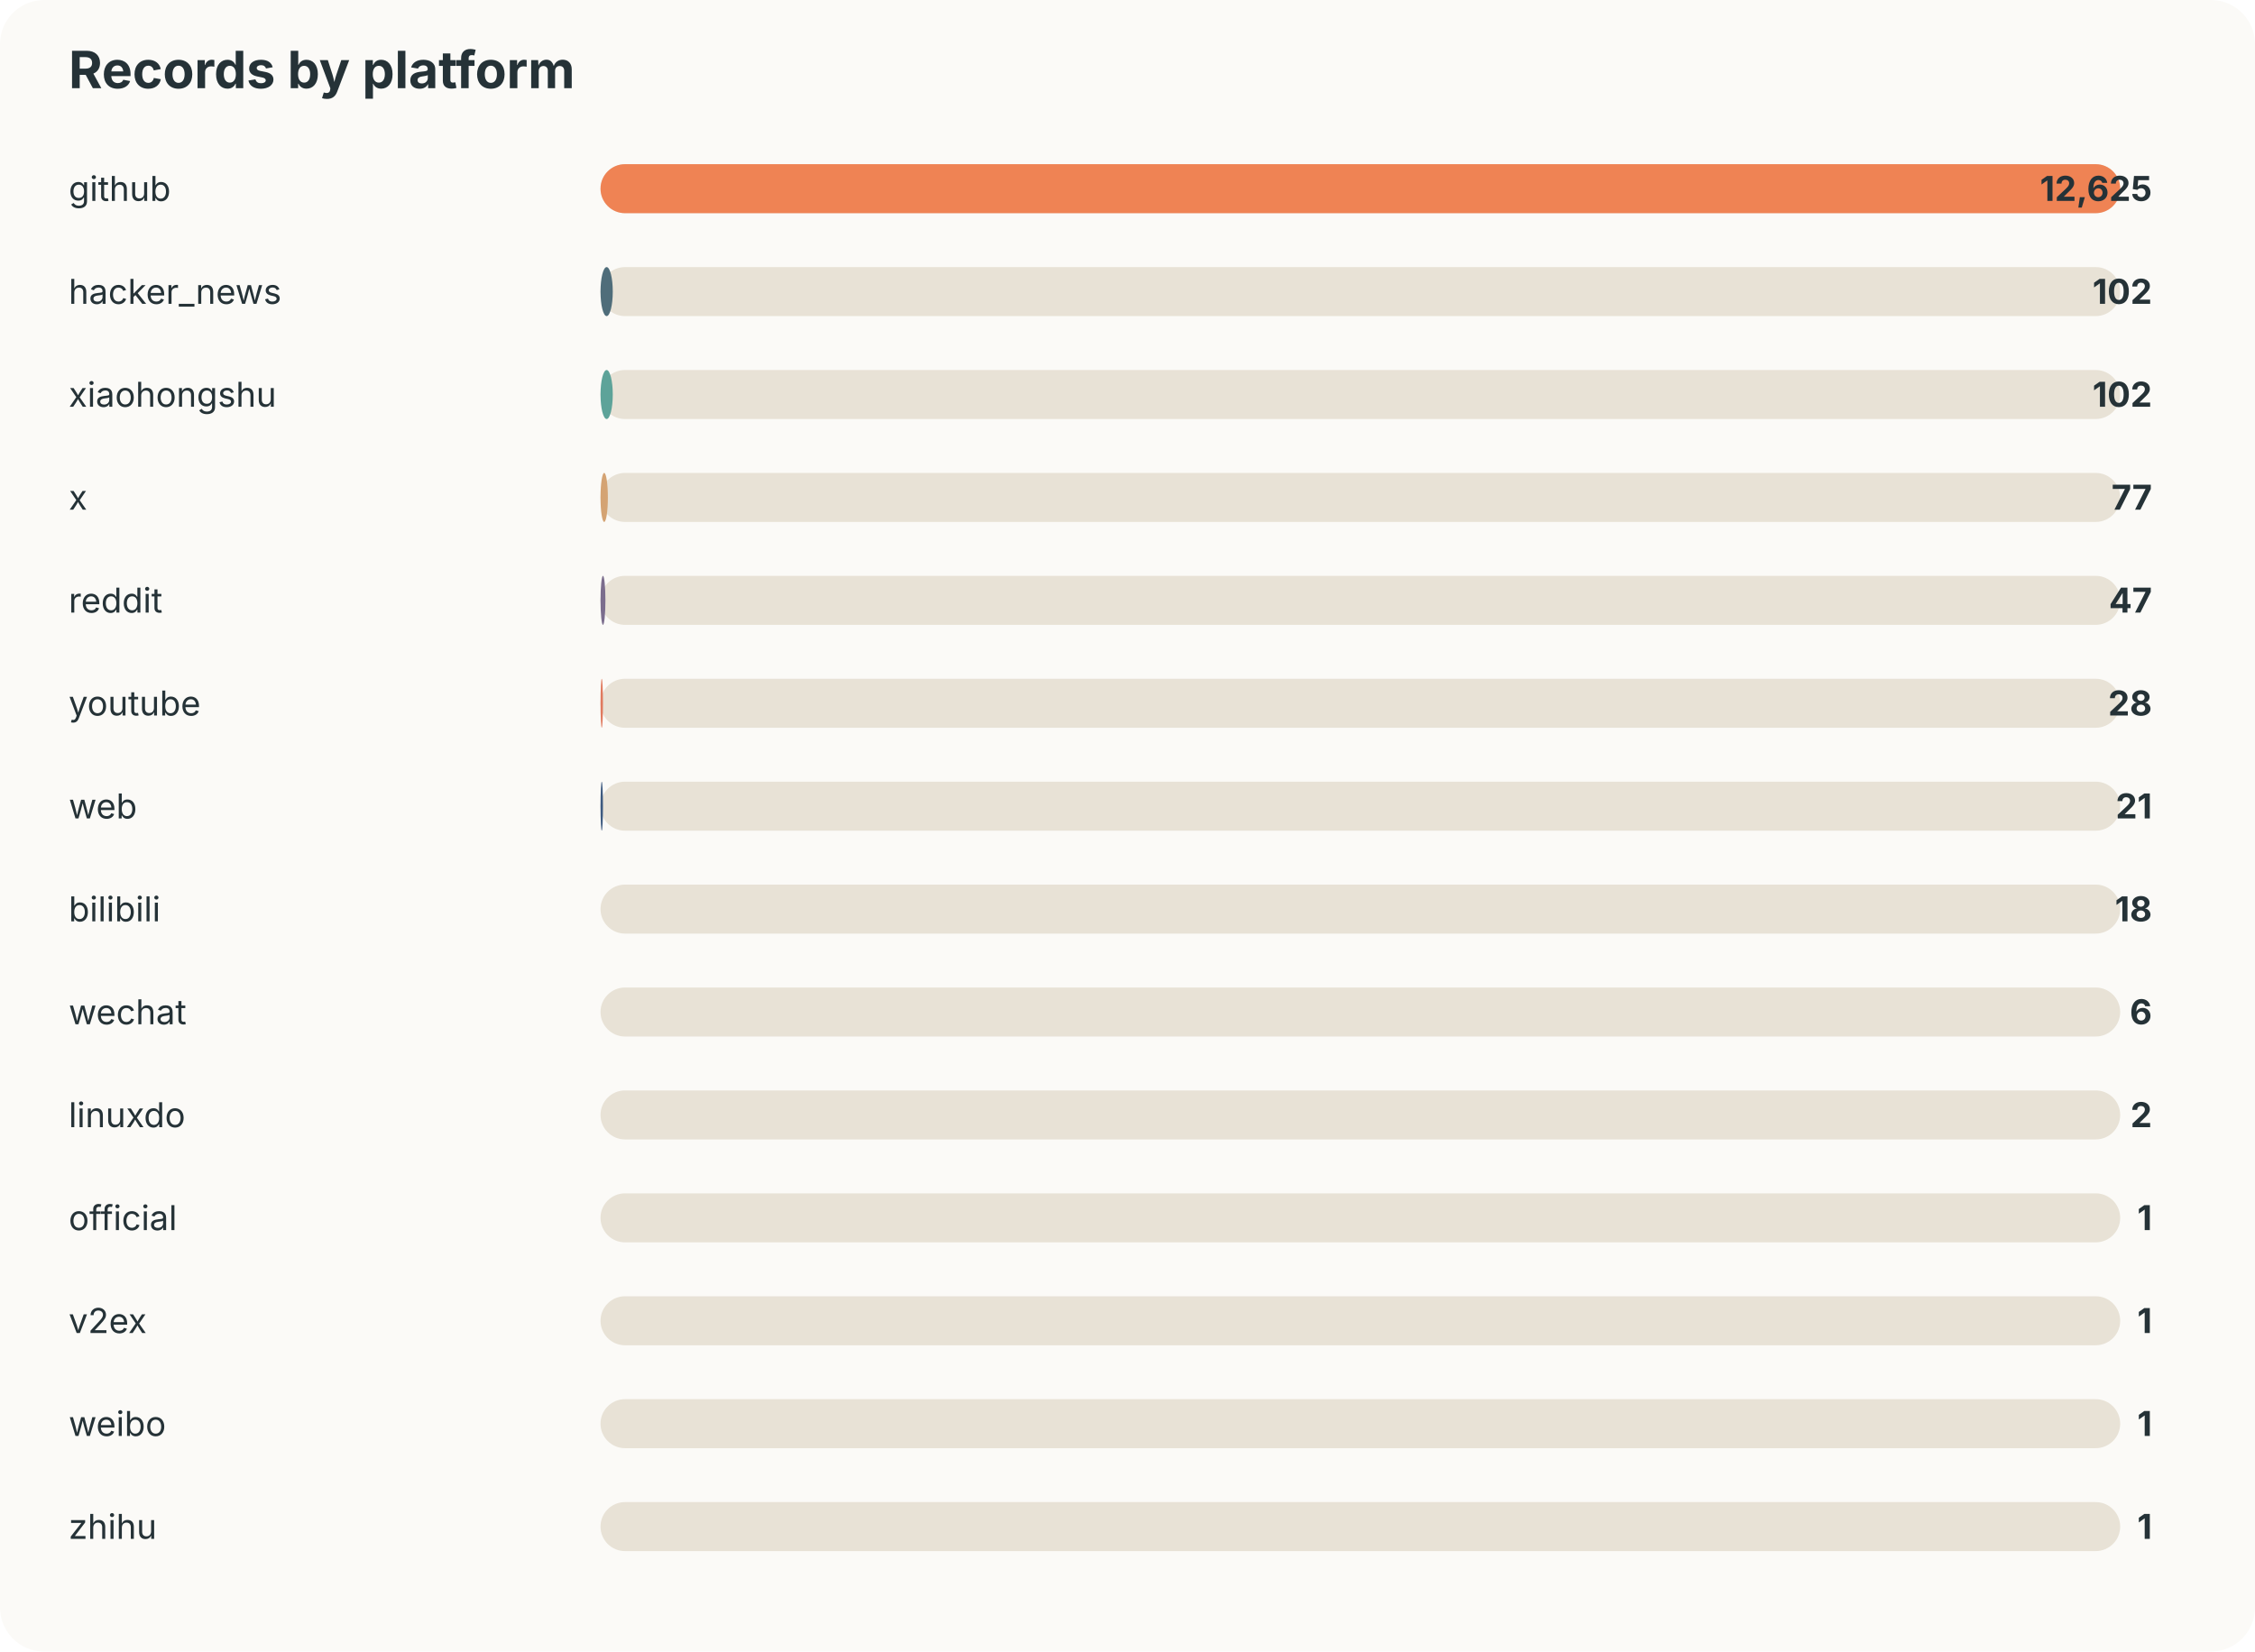
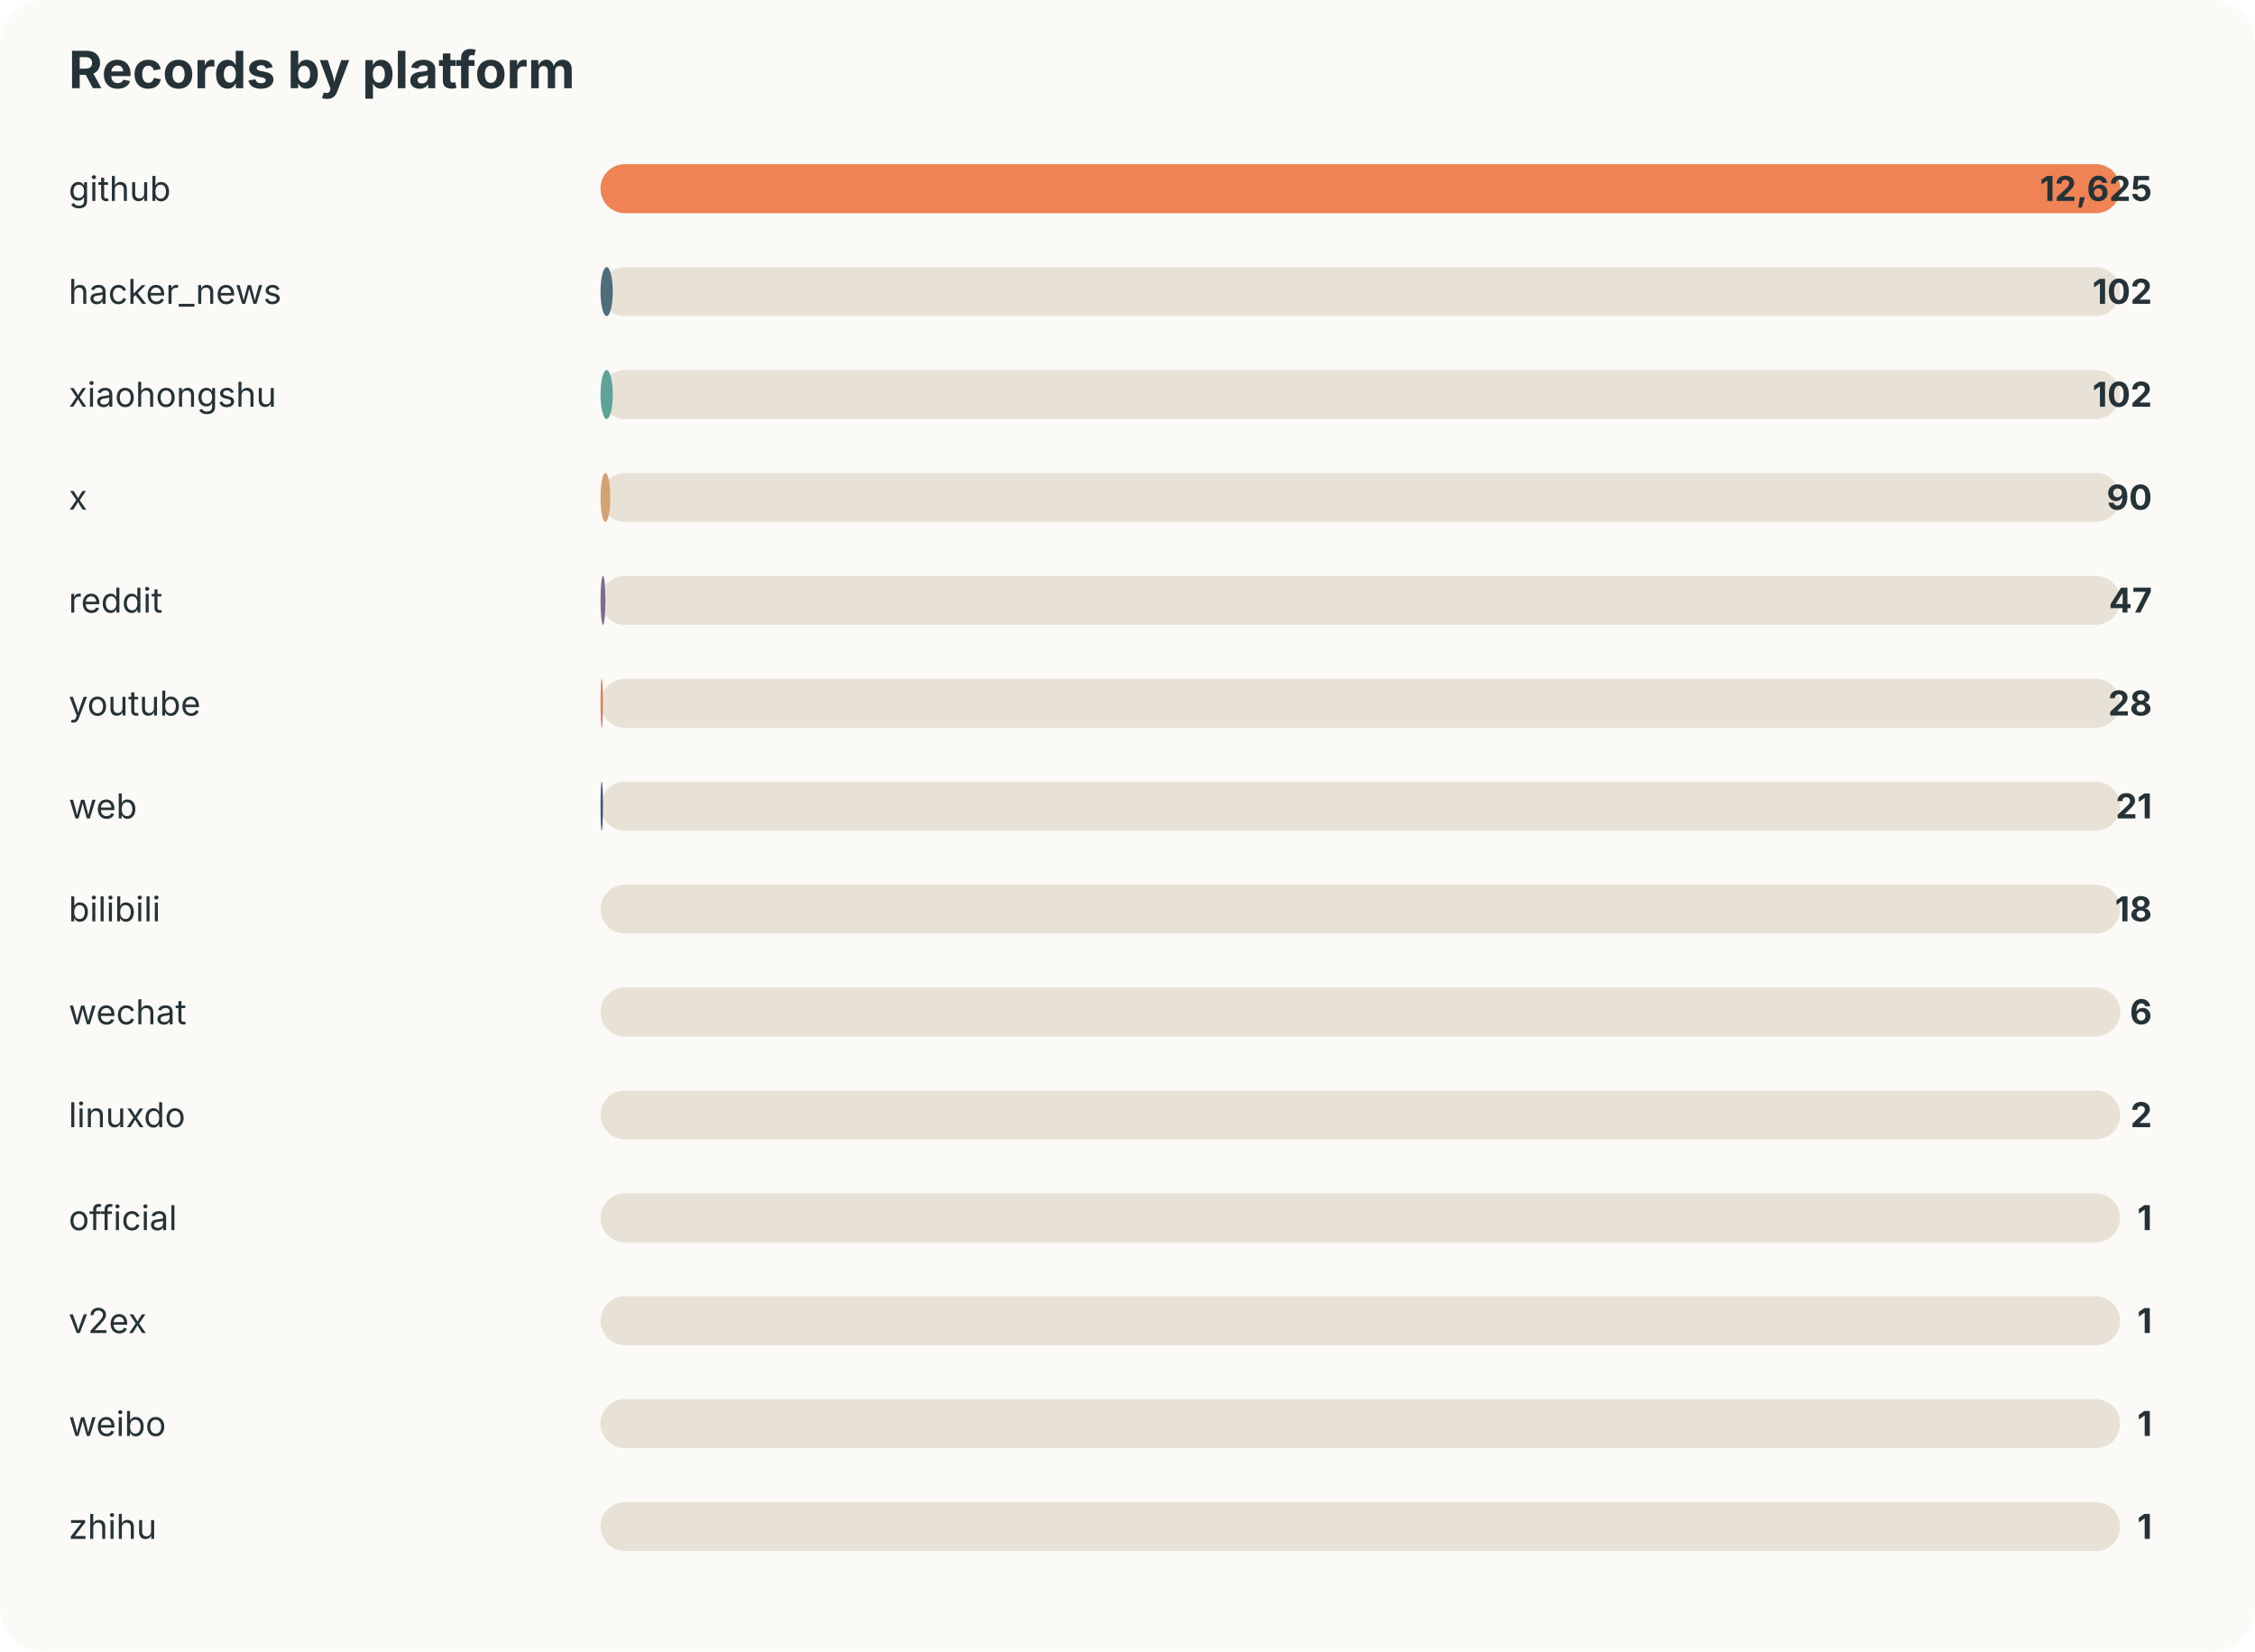
<svg xmlns="http://www.w3.org/2000/svg" width="920" height="674" viewBox="0 0 920 674">
  <style>text{font-family:-apple-system,BlinkMacSystemFont,"Segoe UI",sans-serif;fill:#253237} .muted{fill:#6b7a80;font-size:13px}</style>
  <rect width="100%" height="100%" rx="18" fill="#fbfaf7" />
  <text x="28" y="36" font-size="21" font-weight="700">Records by platform</text>
  <text x="28" y="82" font-size="14">github</text>
  <rect x="245" y="67" width="620" height="20" rx="10" fill="#e8e2d6" />
  <rect x="245" y="67" width="620" height="20" rx="10" fill="#ef8354" />
  <text x="878" y="82" text-anchor="end" font-size="14" font-weight="700">12,625</text>
  <text x="28" y="124" font-size="14">hacker_news</text>
  <rect x="245" y="109" width="620" height="20" rx="10" fill="#e8e2d6" />
  <rect x="245" y="109" width="5" height="20" rx="10" fill="#4f6d7a" />
  <text x="878" y="124" text-anchor="end" font-size="14" font-weight="700">102</text>
  <text x="28" y="166" font-size="14">xiaohongshu</text>
  <rect x="245" y="151" width="620" height="20" rx="10" fill="#e8e2d6" />
  <rect x="245" y="151" width="5" height="20" rx="10" fill="#5da399" />
  <text x="878" y="166" text-anchor="end" font-size="14" font-weight="700">102</text>
  <text x="28" y="208" font-size="14">x</text>
  <rect x="245" y="193" width="620" height="20" rx="10" fill="#e8e2d6" />
-   <rect x="245" y="193" width="3" height="20" rx="10" fill="#d4a373" />
-   <text x="878" y="208" text-anchor="end" font-size="14" font-weight="700">77</text>
+   <rect x="245" y="193" width="4" height="20" rx="10" fill="#d4a373" />
+   <text x="878" y="208" text-anchor="end" font-size="14" font-weight="700">90</text>
  <text x="28" y="250" font-size="14">reddit</text>
  <rect x="245" y="235" width="620" height="20" rx="10" fill="#e8e2d6" />
  <rect x="245" y="235" width="2" height="20" rx="10" fill="#7b6d8d" />
  <text x="878" y="250" text-anchor="end" font-size="14" font-weight="700">47</text>
  <text x="28" y="292" font-size="14">youtube</text>
  <rect x="245" y="277" width="620" height="20" rx="10" fill="#e8e2d6" />
  <rect x="245" y="277" width="1" height="20" rx="10" fill="#e07a5f" />
  <text x="878" y="292" text-anchor="end" font-size="14" font-weight="700">28</text>
  <text x="28" y="334" font-size="14">web</text>
  <rect x="245" y="319" width="620" height="20" rx="10" fill="#e8e2d6" />
  <rect x="245" y="319" width="1" height="20" rx="10" fill="#3d5a80" />
  <text x="878" y="334" text-anchor="end" font-size="14" font-weight="700">21</text>
  <text x="28" y="376" font-size="14">bilibili</text>
  <rect x="245" y="361" width="620" height="20" rx="10" fill="#e8e2d6" />
  <rect x="245" y="361" width="0" height="20" rx="10" fill="#ef8354" />
  <text x="878" y="376" text-anchor="end" font-size="14" font-weight="700">18</text>
  <text x="28" y="418" font-size="14">wechat</text>
  <rect x="245" y="403" width="620" height="20" rx="10" fill="#e8e2d6" />
  <rect x="245" y="403" width="0" height="20" rx="10" fill="#4f6d7a" />
  <text x="878" y="418" text-anchor="end" font-size="14" font-weight="700">6</text>
  <text x="28" y="460" font-size="14">linuxdo</text>
  <rect x="245" y="445" width="620" height="20" rx="10" fill="#e8e2d6" />
  <rect x="245" y="445" width="0" height="20" rx="10" fill="#5da399" />
  <text x="878" y="460" text-anchor="end" font-size="14" font-weight="700">2</text>
  <text x="28" y="502" font-size="14">official</text>
  <rect x="245" y="487" width="620" height="20" rx="10" fill="#e8e2d6" />
  <rect x="245" y="487" width="0" height="20" rx="10" fill="#d4a373" />
  <text x="878" y="502" text-anchor="end" font-size="14" font-weight="700">1</text>
  <text x="28" y="544" font-size="14">v2ex</text>
  <rect x="245" y="529" width="620" height="20" rx="10" fill="#e8e2d6" />
  <rect x="245" y="529" width="0" height="20" rx="10" fill="#7b6d8d" />
  <text x="878" y="544" text-anchor="end" font-size="14" font-weight="700">1</text>
  <text x="28" y="586" font-size="14">weibo</text>
  <rect x="245" y="571" width="620" height="20" rx="10" fill="#e8e2d6" />
  <rect x="245" y="571" width="0" height="20" rx="10" fill="#e07a5f" />
  <text x="878" y="586" text-anchor="end" font-size="14" font-weight="700">1</text>
  <text x="28" y="628" font-size="14">zhihu</text>
  <rect x="245" y="613" width="620" height="20" rx="10" fill="#e8e2d6" />
  <rect x="245" y="613" width="0" height="20" rx="10" fill="#3d5a80" />
  <text x="878" y="628" text-anchor="end" font-size="14" font-weight="700">1</text>
</svg>
